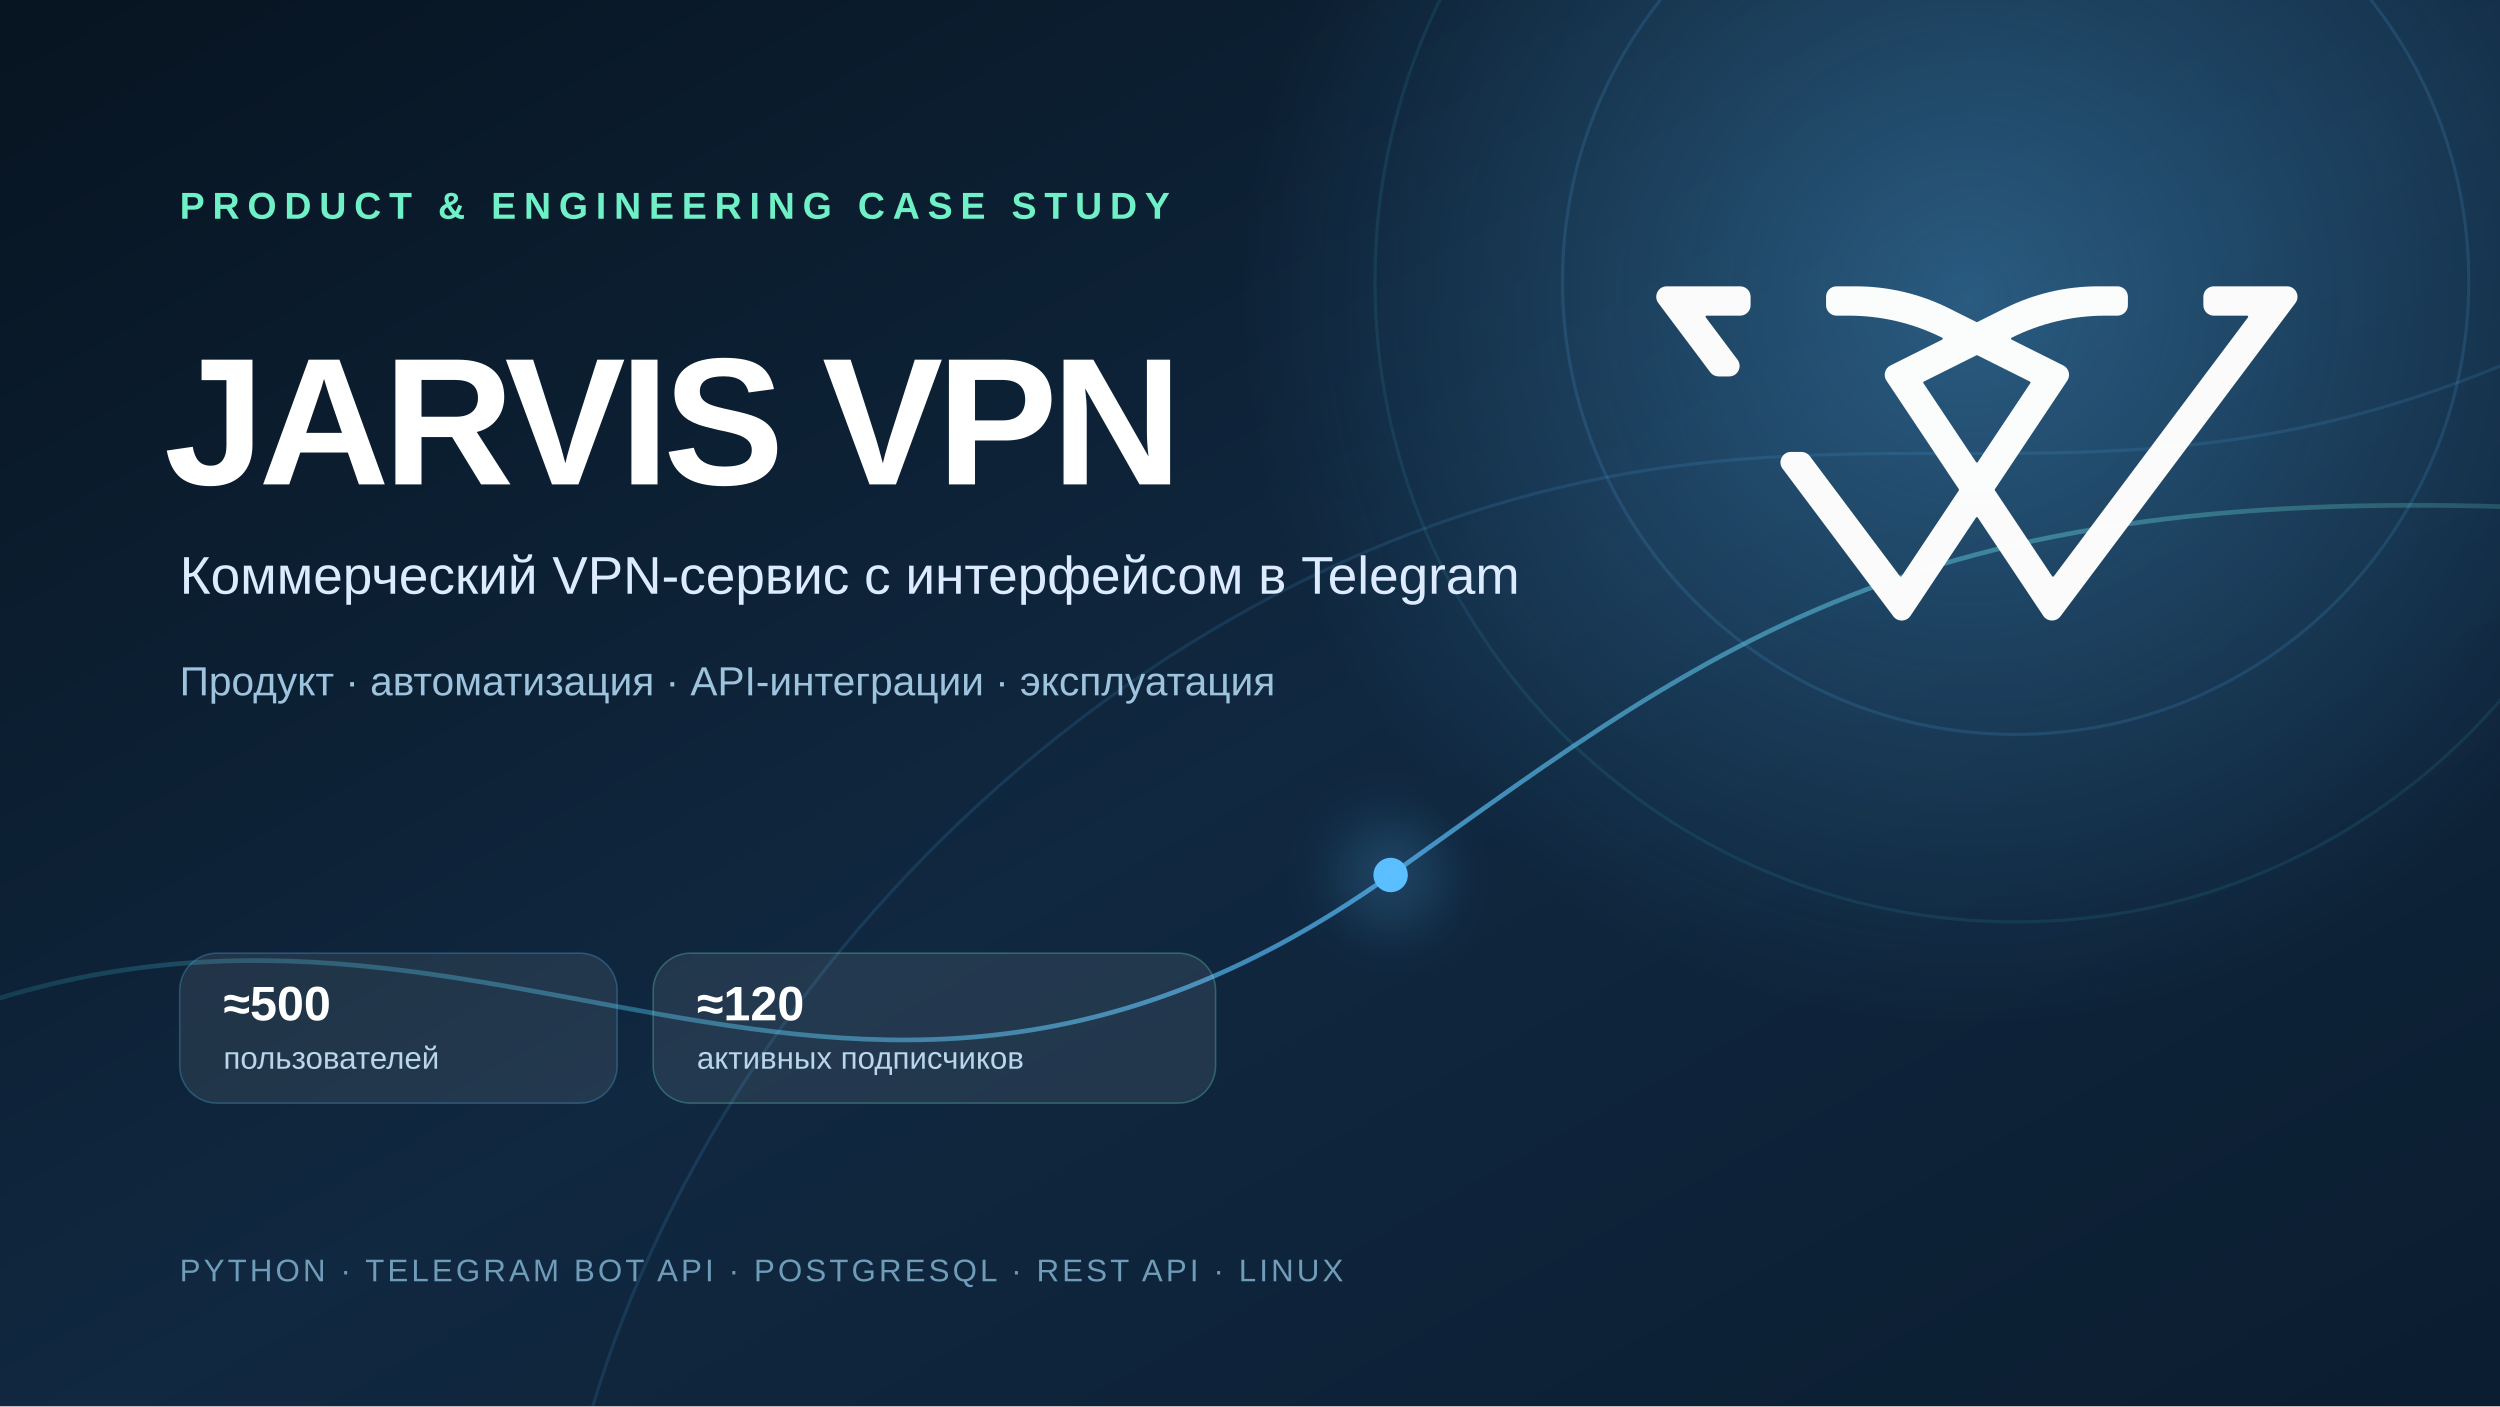
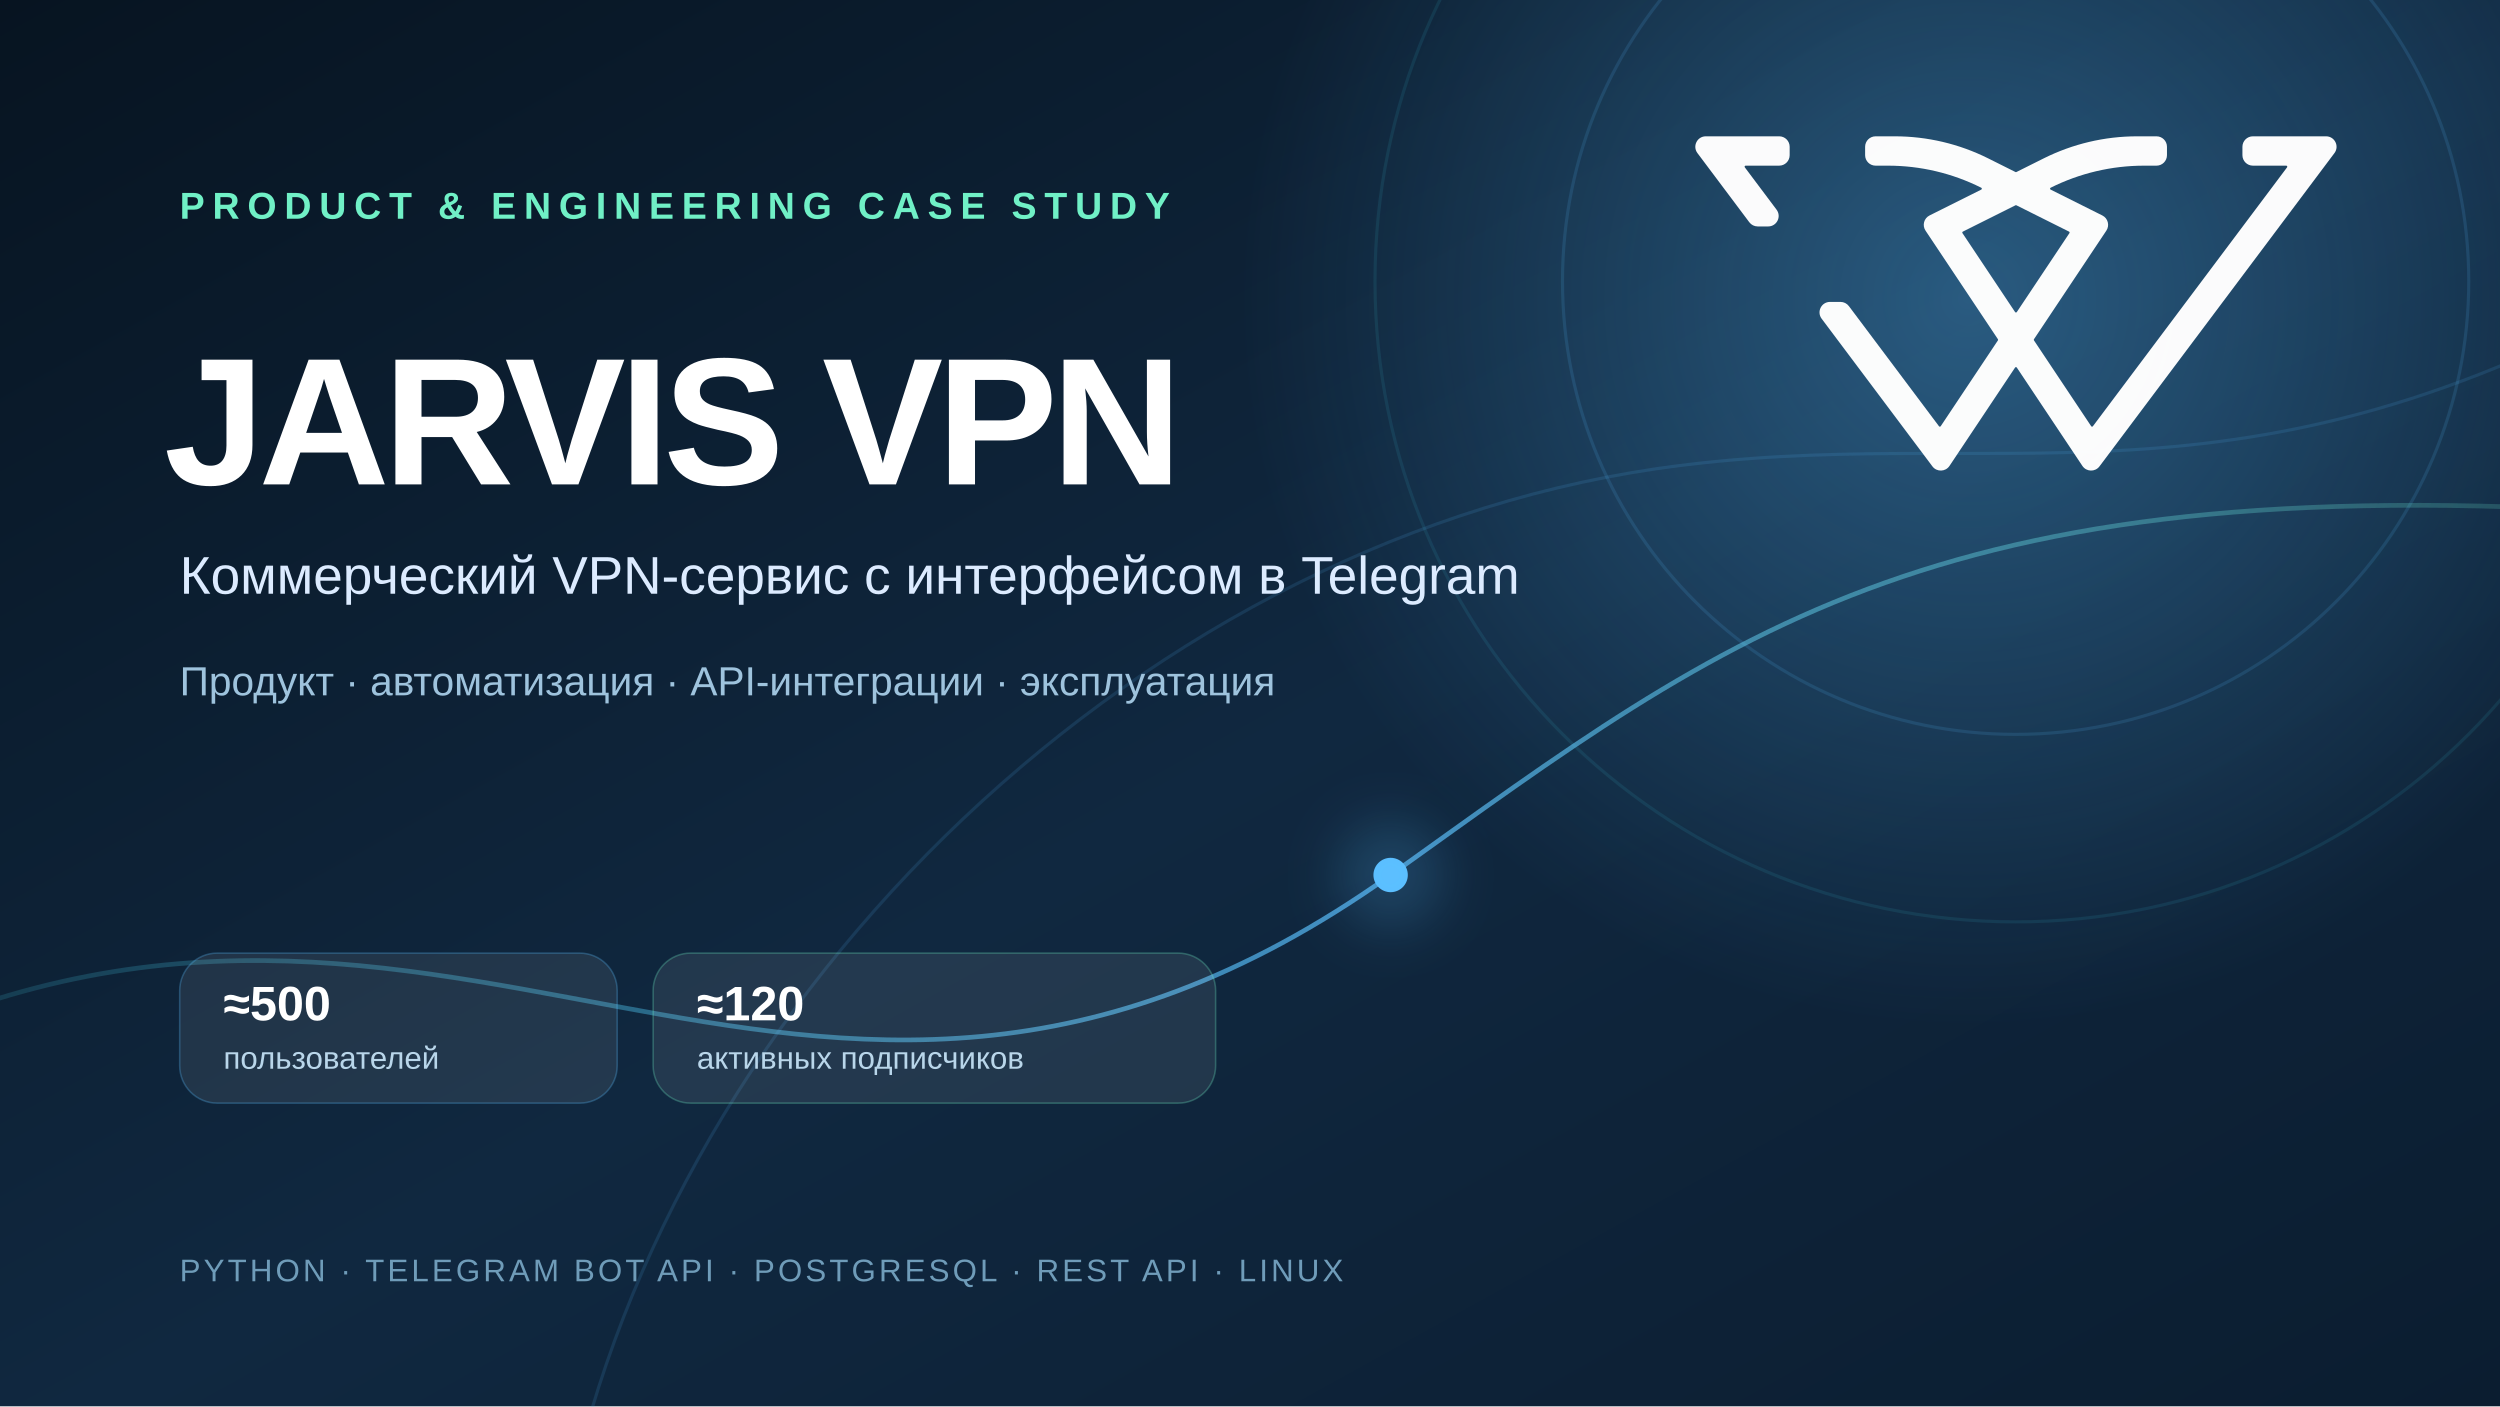
<svg xmlns="http://www.w3.org/2000/svg" width="1600" height="900" viewBox="0 0 1600 900" role="img" aria-labelledby="title desc">
  <defs>
    <linearGradient id="background" x1="0" y1="0" x2="1" y2="1">
      <stop offset="0" stop-color="#071421" />
      <stop offset="0.52" stop-color="#102840" />
      <stop offset="1" stop-color="#0b1d30" />
    </linearGradient>
    <radialGradient id="glow" cx="50%" cy="50%" r="50%">
      <stop offset="0" stop-color="#5bbfff" stop-opacity="0.34" />
      <stop offset="1" stop-color="#5bbfff" stop-opacity="0" />
    </radialGradient>
    <linearGradient id="line" x1="0" y1="0" x2="1" y2="0">
      <stop offset="0" stop-color="#43d6e9" stop-opacity="0.08" />
      <stop offset="0.55" stop-color="#5bbfff" stop-opacity="0.7" />
      <stop offset="1" stop-color="#70f0c6" stop-opacity="0.12" />
    </linearGradient>
    <filter id="soft-glow" x="-80%" y="-80%" width="260%" height="260%">
      <feGaussianBlur stdDeviation="16" />
    </filter>
  </defs>
  <rect width="1600" height="900" fill="url(#background)" />
  <circle cx="1260" cy="190" r="470" fill="url(#glow)" />
  <circle cx="1290" cy="180" r="290" fill="none" stroke="#5bbfff" stroke-opacity="0.14" stroke-width="2" />
  <circle cx="1290" cy="180" r="410" fill="none" stroke="#43d6e9" stroke-opacity="0.1" stroke-width="2" />
  <path d="M-120 690 C280 470 510 830 890 560 C1110 403 1240 295 1710 330" fill="none" stroke="url(#line)" stroke-width="3" />
  <path d="M360 980 C420 650 720 350 1060 300 C1280 268 1430 340 1710 180" fill="none" stroke="#5bbfff" stroke-opacity="0.13" stroke-width="2" />
  <circle cx="890" cy="560" r="11" fill="#5bbfff" />
  <circle cx="890" cy="560" r="35" fill="#5bbfff" opacity="0.18" filter="url(#soft-glow)" />
-   <g transform="translate(1060 85) scale(.38)" fill="#fff" opacity="0.98">
+   <g transform="translate(1085 -11) scale(.38)" fill="#fff" opacity="0.98">
    <path d="M141.25,258.52H17.68c-14.54,0-22.84,16.6-14.12,28.24l87.38,116.51c3.33,4.44,8.56,7.06,14.12,7.06h17.66c14.54,0,22.84-16.6,14.12-28.24l-53.48-71.31c-.88-1.17-.04-2.84,1.42-2.84h56.47c9.75,0,17.65-7.9,17.65-17.65v-14.13c0-9.75-7.9-17.65-17.65-17.65ZM921.45,276.17v14.13c0,9.75,7.9,17.65,17.65,17.65h56.12c1.46,0,2.29,1.67,1.42,2.84l-327.04,436.04c-.73.98-2.21.94-2.89-.08l-96.36-144.53c-.4-.6-.4-1.37,0-1.97l121.93-182.87c5.89-8.83,2.7-20.83-6.79-25.57l-87.05-43.52c-1.31-.65-1.31-2.52,0-3.17 48.86-24.44,102.74-37.16,157.38-37.16h20.9c9.75,0,17.65-7.9,17.65-17.65v-14.13c0-9.75-7.9-17.65-17.65-17.65h-32.57c-54.63,0-108.51,12.72-157.37,37.15l-45.98,22.99c-.5.25-1.09.25-1.59,0l-45.98-22.99c-48.86-24.43-102.74-37.15-157.37-37.15h-32.22c-9.75,0-17.65,7.9-17.65,17.65v14.13c0,9.75,7.9,17.65,17.65,17.65h20.98c54.35,0,107.95,12.65,156.56,36.96l.4.2c1.31.65,1.31,2.52,0,3.17l-87.06,43.52c-9.5,4.75-12.68,16.74-6.79,25.58l121.93,182.87c.4.6.4,1.37,0,1.97l-96.36,144.53c-.68,1.02-2.16,1.06-2.89.08l-151.77-202.35c-3.33-4.44-8.56-7.06-14.12-7.06h-17.66c-14.54,0-22.84,16.6-14.12,28.24l186.57,248.76c7.31,9.74,22.05,9.33,28.8-.8l110.42-165.62c.7-1.05,2.25-1.05,2.95,0l110.42,165.62c6.75,10.13,21.5,10.54,28.8.8l395.74-527.66c8.73-11.63.42-28.24-14.12-28.24h-123.22c-9.75,0-17.65,7.9-17.65,17.65ZM450.61,419.01l88.6-44.3c.5-.25,1.09-.25,1.59,0l88.6,44.3c.95.48,1.27,1.68.68,2.57l-88.6,132.9c-.7,1.05-2.25,1.05-2.95,0l-88.6-132.9c-.59-.89-.27-2.09.68-2.57Z" />
  </g>
  <g font-family="-apple-system, BlinkMacSystemFont, 'Segoe UI', Arial, sans-serif">
    <text x="115" y="140" fill="#70f0c6" font-size="24" font-weight="700" letter-spacing="5">PRODUCT &amp; ENGINEERING CASE STUDY</text>
    <text x="105" y="310" fill="#ffffff" font-size="116" font-weight="760" letter-spacing="-4">JARVIS VPN</text>
    <text x="115" y="380" fill="#dcebff" font-size="34" font-weight="430">Коммерческий VPN-сервис с интерфейсом в Telegram</text>
    <text x="115" y="445" fill="#9ec3dd" font-size="26">Продукт · автоматизация · API-интеграции · эксплуатация</text>
    <g transform="translate(115 610)">
      <rect width="280" height="96" rx="24" fill="#ffffff" fill-opacity="0.08" stroke="#5bbfff" stroke-opacity="0.28" />
      <text x="28" y="43" fill="#ffffff" font-size="31" font-weight="700">≈500</text>
      <text x="28" y="74" fill="#b9d6ea" font-size="20">пользователей</text>
    </g>
    <g transform="translate(418 610)">
      <rect width="360" height="96" rx="24" fill="#ffffff" fill-opacity="0.08" stroke="#70f0c6" stroke-opacity="0.28" />
      <text x="28" y="43" fill="#ffffff" font-size="31" font-weight="700">≈120</text>
      <text x="28" y="74" fill="#b9d6ea" font-size="20">активных подписчиков</text>
    </g>
    <text x="115" y="820" fill="#6f9cb9" font-size="20" letter-spacing="2">PYTHON · TELEGRAM BOT API · POSTGRESQL · REST API · LINUX</text>
  </g>
</svg>
